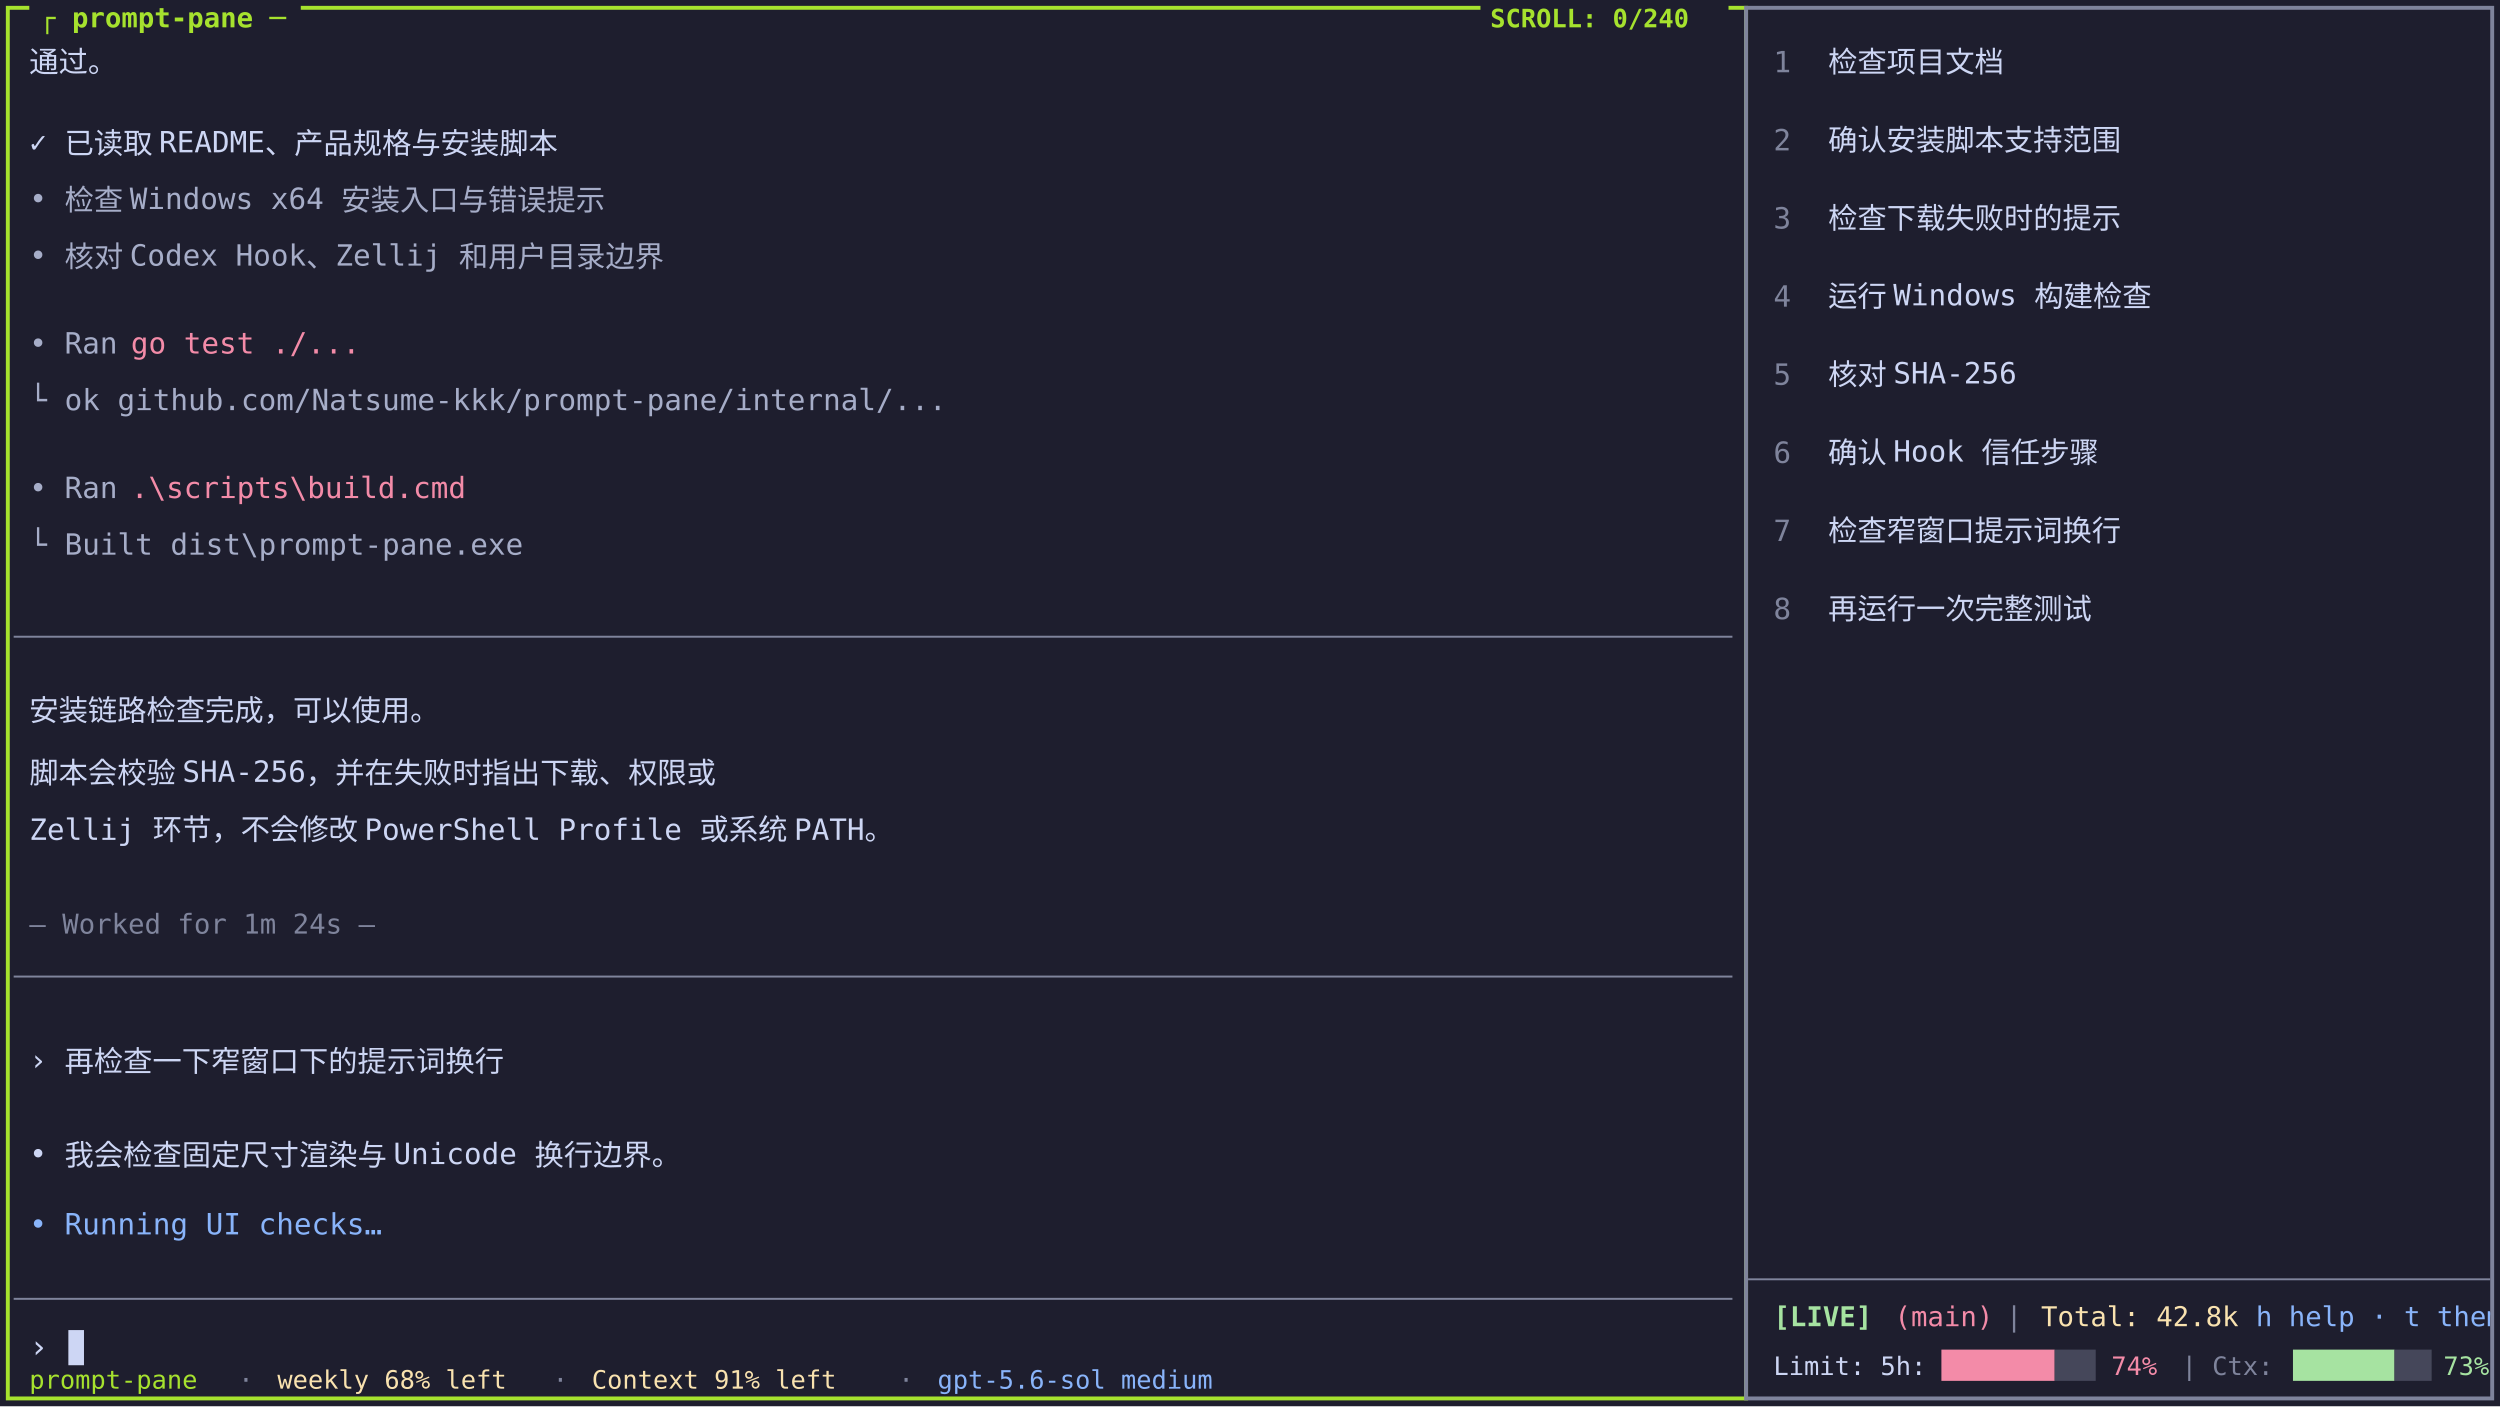
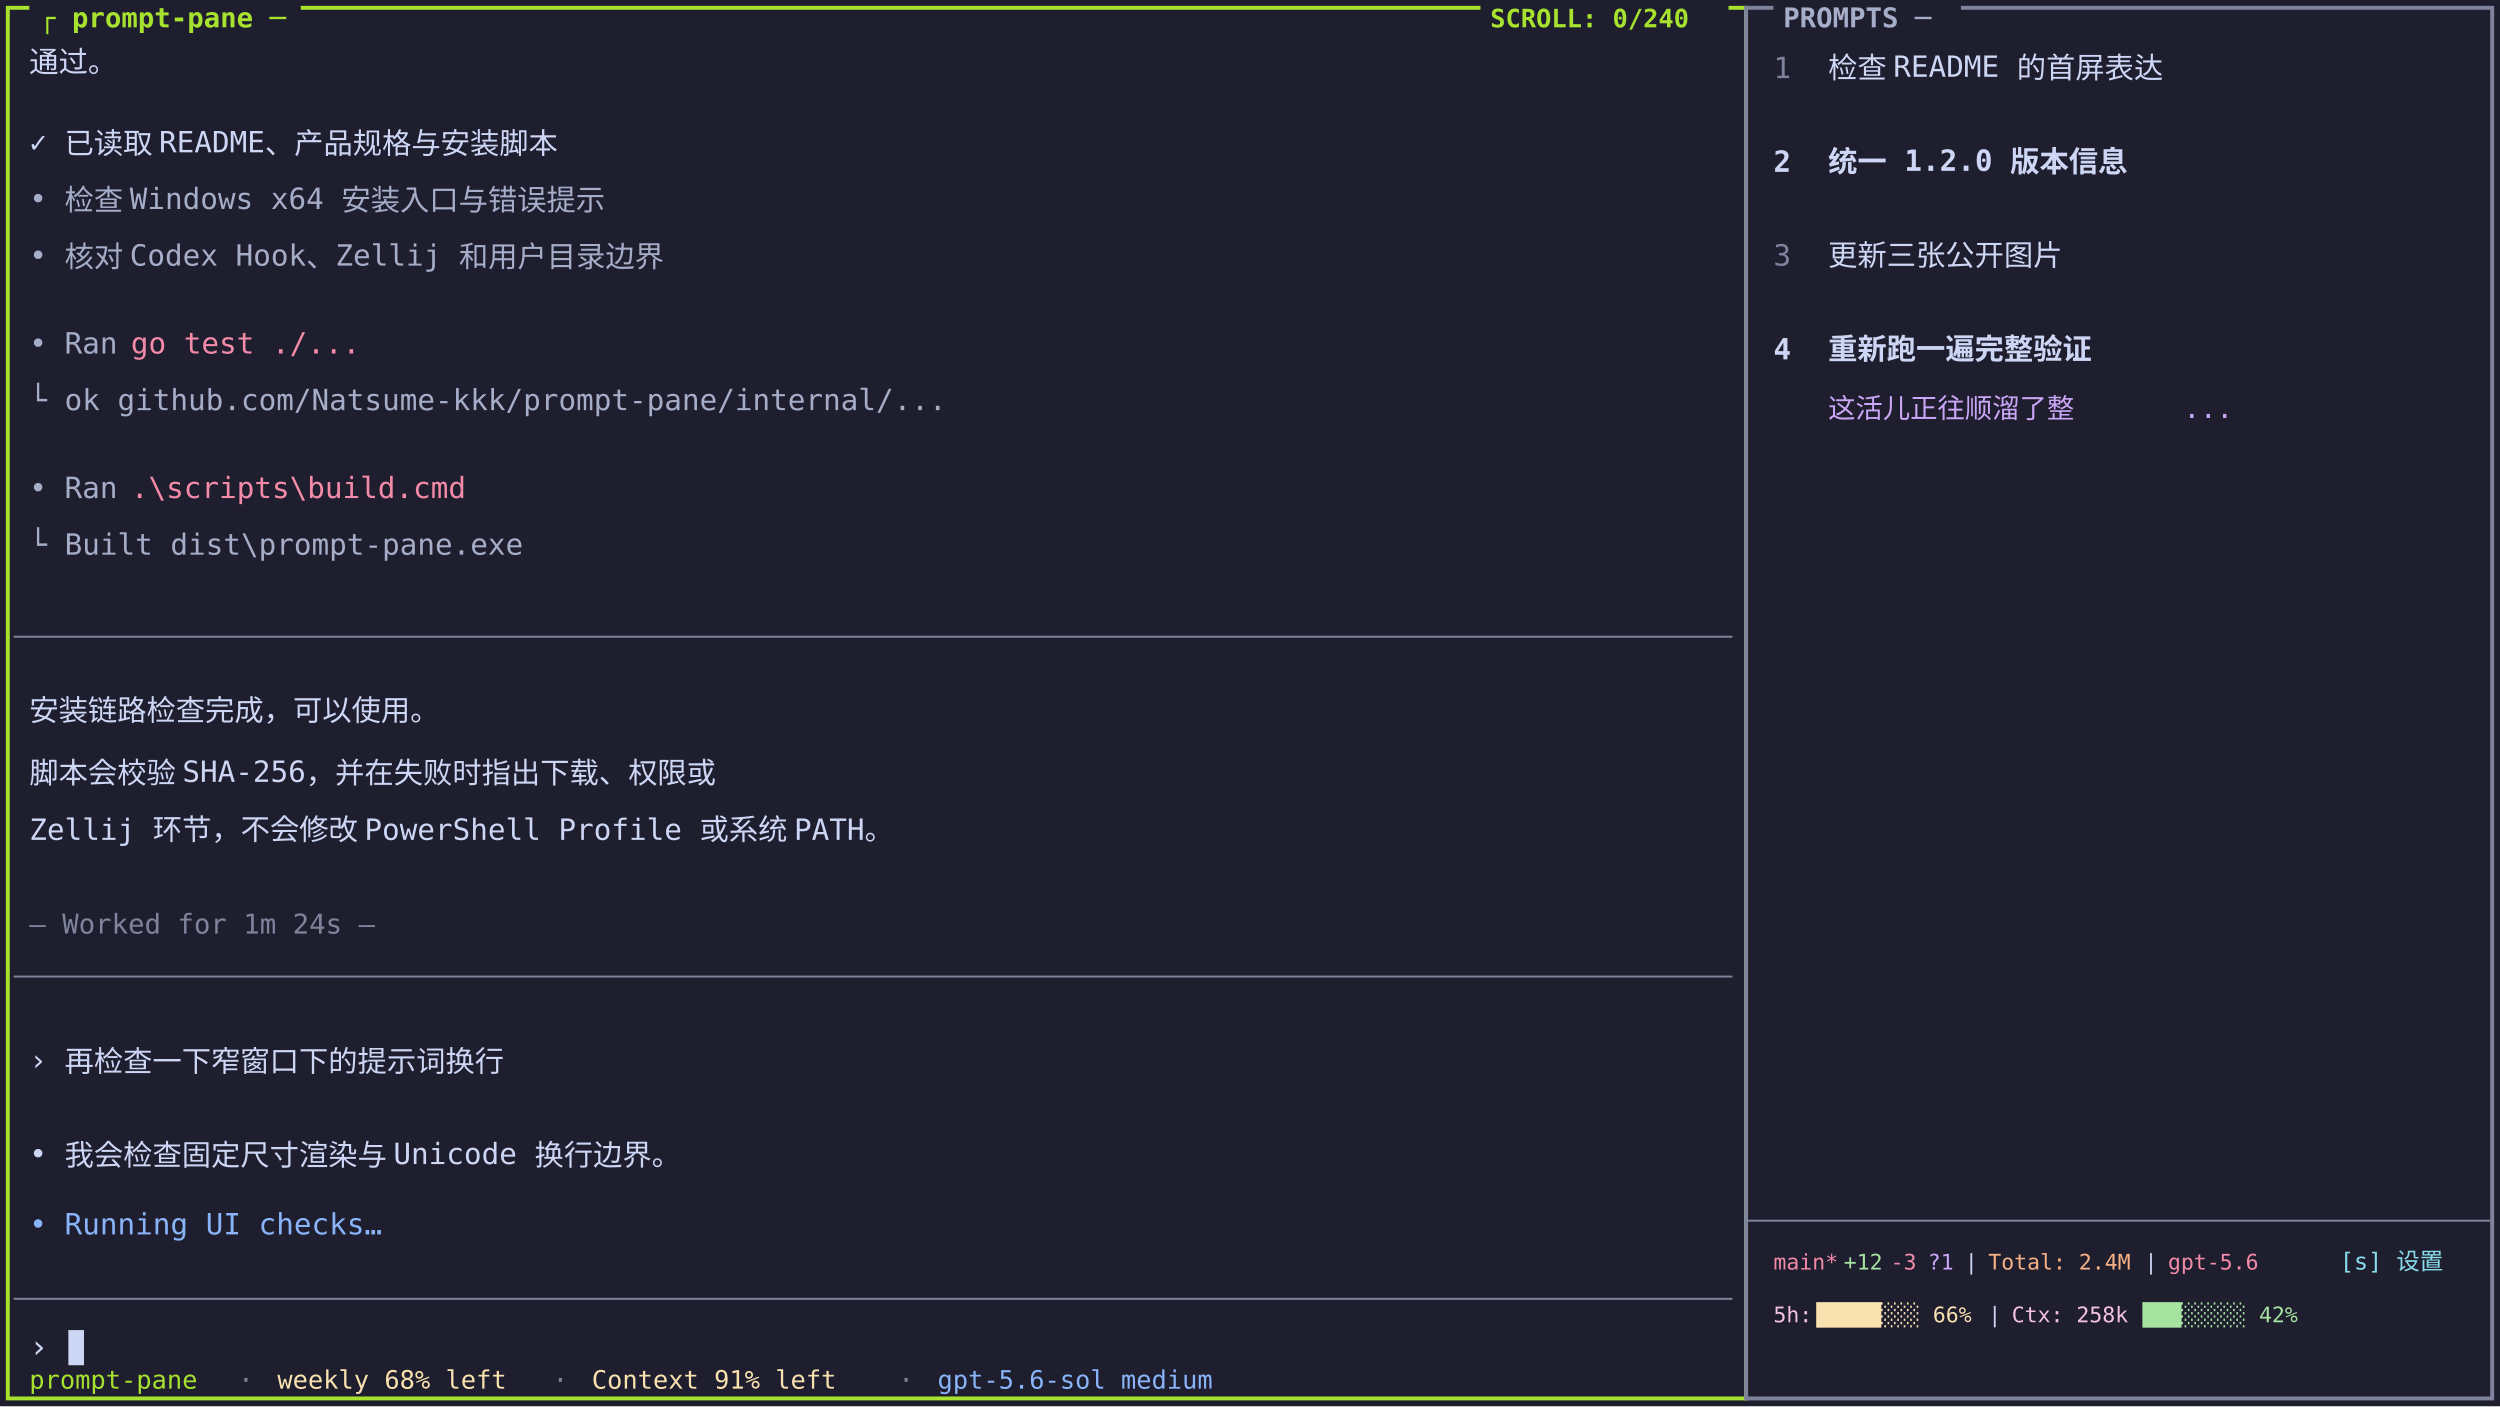
<svg xmlns="http://www.w3.org/2000/svg" width="1280" height="720" viewBox="0 0 1280 720" role="img" aria-labelledby="title desc">
  <defs>
    <clipPath id="leftPane">
      <rect x="5" y="5" width="888" height="710" />
    </clipPath>
    <clipPath id="rightPane">
      <rect x="895" y="5" width="380" height="710" />
    </clipPath>
  </defs>
  <rect width="1280" height="720" fill="#1e1e2e" />
  <rect x="4" y="4" width="890" height="712" fill="none" stroke="#a6e22e" stroke-width="2" />
  <rect x="894" y="4" width="382" height="712" fill="none" stroke="#7f849c" stroke-width="2" />
  <rect x="15" y="0" width="139" height="18" fill="#1e1e2e" />
  <text x="20" y="14" fill="#a6e22e" font-family="Cascadia Mono, Consolas, 'Microsoft YaHei UI', monospace" font-size="14" font-weight="700">┌ prompt-pane ─</text>
  <rect x="758" y="0" width="127" height="18" fill="#1e1e2e" />
  <text x="763" y="14" fill="#a6e22e" font-family="Cascadia Mono, Consolas, monospace" font-size="13" font-weight="700">SCROLL:  0/240</text>
+   <rect x="908" y="0" width="96" height="18" fill="#1e1e2e" />
+   <text x="913" y="14" fill="#a6adc8" font-family="Cascadia Mono, Consolas, monospace" font-size="14" font-weight="700">PROMPTS ─</text>
  <g clip-path="url(#leftPane)" font-family="Cascadia Mono, Consolas, 'Microsoft YaHei UI', monospace">
    <text x="15" y="37" fill="#cdd6f4" font-size="15">通过。</text>
    <text x="15" y="78" fill="#cdd6f4" font-size="15">✓ 已读取 README、产品规格与安装脚本</text>
    <text x="15" y="107" fill="#a6adc8" font-size="15">• 检查 Windows x64 安装入口与错误提示</text>
    <text x="15" y="136" fill="#a6adc8" font-size="15">• 核对 Codex Hook、Zellij 和用户目录边界</text>
    <text x="15" y="181" fill="#a6adc8" font-size="15">• Ran</text>
    <text x="67" y="181" fill="#f38ba8" font-size="15">go test ./...</text>
    <text x="15" y="210" fill="#a6adc8" font-size="15">  └ ok  github.com/Natsume-kkk/prompt-pane/internal/...</text>
    <text x="15" y="255" fill="#a6adc8" font-size="15">• Ran</text>
    <text x="67" y="255" fill="#f38ba8" font-size="15">.\scripts\build.cmd</text>
    <text x="15" y="284" fill="#a6adc8" font-size="15">  └ Built dist\prompt-pane.exe</text>
    <line x1="7" y1="326" x2="887" y2="326" stroke="#7f849c" stroke-width="1" />
    <text x="15" y="369" fill="#cdd6f4" font-size="15">安装链路检查完成，可以使用。</text>
    <text x="15" y="401" fill="#cdd6f4" font-size="15">脚本会校验 SHA-256，并在失败时指出下载、权限或</text>
    <text x="15" y="430" fill="#cdd6f4" font-size="15">Zellij 环节，不会修改 PowerShell Profile 或系统 PATH。</text>
    <text x="15" y="478" fill="#7f849c" font-size="14">— Worked for 1m 24s —</text>
    <line x1="7" y1="500" x2="887" y2="500" stroke="#7f849c" stroke-width="1" />
    <text x="15" y="548" fill="#cdd6f4" font-size="15">› 再检查一下窄窗口下的提示词换行</text>
    <text x="15" y="596" fill="#cdd6f4" font-size="15">• 我会检查固定尺寸渲染与 Unicode 换行边界。</text>
    <text x="15" y="632" fill="#89b4fa" font-size="15">• Running UI checks…</text>
    <line x1="7" y1="665" x2="887" y2="665" stroke="#7f849c" stroke-width="1" />
    <text x="15" y="695" fill="#cdd6f4" font-size="16">› </text>
    <rect x="35" y="681" width="8" height="18" fill="#cdd6f4" />
    <text x="15" y="711" fill="#a6e22e" font-size="13">prompt-pane</text>
    <text x="122" y="711" fill="#7f849c" font-size="13">·</text>
    <text x="142" y="711" fill="#f9e2af" font-size="13">weekly 68% left</text>
    <text x="283" y="711" fill="#7f849c" font-size="13">·</text>
    <text x="303" y="711" fill="#f9e2af" font-size="13">Context 91% left</text>
    <text x="460" y="711" fill="#7f849c" font-size="13">·</text>
    <text x="480" y="711" fill="#89b4fa" font-size="13">gpt-5.6-sol medium</text>
  </g>
  <g clip-path="url(#rightPane)" font-family="Cascadia Mono, Consolas, 'Microsoft YaHei UI', monospace">
-     <text x="908" y="37" fill="#7f849c" font-size="15">1</text>
-     <text x="936" y="37" fill="#cdd6f4" font-size="15">检查项目文档</text>
-     <text x="908" y="77" fill="#7f849c" font-size="15">2</text>
-     <text x="936" y="77" fill="#cdd6f4" font-size="15">确认安装脚本支持范围</text>
-     <text x="908" y="117" fill="#7f849c" font-size="15">3</text>
-     <text x="936" y="117" fill="#cdd6f4" font-size="15">检查下载失败时的提示</text>
-     <text x="908" y="157" fill="#7f849c" font-size="15">4</text>
-     <text x="936" y="157" fill="#cdd6f4" font-size="15">运行 Windows 构建检查</text>
-     <text x="908" y="197" fill="#7f849c" font-size="15">5</text>
-     <text x="936" y="197" fill="#cdd6f4" font-size="15">核对 SHA-256</text>
-     <text x="908" y="237" fill="#7f849c" font-size="15">6</text>
-     <text x="936" y="237" fill="#cdd6f4" font-size="15">确认 Hook 信任步骤</text>
-     <text x="908" y="277" fill="#7f849c" font-size="15">7</text>
-     <text x="936" y="277" fill="#cdd6f4" font-size="15">检查窄窗口提示词换行</text>
-     <text x="908" y="317" fill="#7f849c" font-size="15">8</text>
-     <text x="936" y="317" fill="#cdd6f4" font-size="15">再运行一次完整测试</text>
-     <line x1="895" y1="655" x2="1275" y2="655" stroke="#7f849c" stroke-width="1" />
-     <text x="908" y="679" fill="#a6e3a1" font-size="14" font-weight="700">[LIVE]</text>
-     <text x="970" y="679" fill="#f38ba8" font-size="14">(main)</text>
-     <text x="1027" y="679" fill="#7f849c" font-size="14">|</text>
-     <text x="1045" y="679" fill="#f9e2af" font-size="14">Total: 42.8k</text>
-     <text x="1155" y="679" fill="#89b4fa" font-size="14">h help · t theme</text>
-     <text x="908" y="704" fill="#cdd6f4" font-size="13">Limit: 5h:</text>
-     <rect x="994" y="691" width="58" height="16" fill="#f38ba8" />
-     <rect x="1052" y="691" width="21" height="16" fill="#45475a" />
-     <text x="1081" y="704" fill="#f38ba8" font-size="13">74%</text>
-     <text x="1117" y="704" fill="#7f849c" font-size="13">| Ctx:</text>
-     <rect x="1174" y="691" width="52" height="16" fill="#a6e3a1" />
-     <rect x="1226" y="691" width="19" height="16" fill="#45475a" />
-     <text x="1251" y="704" fill="#a6e3a1" font-size="13">73%</text>
+     <text x="908" y="40" fill="#7f849c" font-size="15">1</text>
+     <text x="936" y="40" fill="#cdd6f4" font-size="15">检查 README 的首屏表达</text>
+     <text x="908" y="88" fill="#cdd6f4" font-size="15" font-weight="700">2</text>
+     <text x="936" y="88" fill="#cdd6f4" font-size="15" font-weight="700">统一 1.2.0 版本信息</text>
+     <text x="908" y="136" fill="#7f849c" font-size="15">3</text>
+     <text x="936" y="136" fill="#cdd6f4" font-size="15">更新三张公开图片</text>
+     <text x="908" y="184" fill="#cdd6f4" font-size="15" font-weight="700">4</text>
+     <text x="936" y="184" fill="#cdd6f4" font-size="15" font-weight="700">重新跑一遍完整验证</text>
+     <text x="936" y="214" fill="#cba6f7" font-size="14">这活儿正往顺溜了整</text>
+     <text x="1118" y="214" fill="#cba6f7" font-size="14">...</text>
+     <line x1="895" y1="625" x2="1275" y2="625" stroke="#7f849c" stroke-width="1" />
+     <text x="908" y="650" fill="#f38ba8" font-size="11">main*</text>
+     <text x="944" y="650" fill="#a6e3a1" font-size="11">+12</text>
+     <text x="968" y="650" fill="#f38ba8" font-size="11">-3</text>
+     <text x="987" y="650" fill="#cba6f7" font-size="11">?1</text>
+     <text x="1006" y="650" fill="#cdd6f4" font-size="11">|</text>
+     <text x="1018" y="650" fill="#fab387" font-size="11">Total: 2.4M</text>
+     <text x="1098" y="650" fill="#cdd6f4" font-size="11">|</text>
+     <text x="1110" y="650" fill="#f38ba8" font-size="11">gpt-5.6</text>
+     <text x="1198" y="650" fill="#89dceb" font-size="12">[s] 设置</text>
+     <text x="908" y="677" fill="#f5c2e7" font-size="11">5h:</text>
+     <text x="930" y="677" fill="#f9e2af" font-size="11">█████░░░ 66%</text>
+     <text x="1018" y="677" fill="#cdd6f4" font-size="11">|</text>
+     <text x="1030" y="677" fill="#f5c2e7" font-size="11">Ctx: 258k</text>
+     <text x="1097" y="677" fill="#a6e3a1" font-size="11">███░░░░░ 42%</text>
  </g>
</svg>
